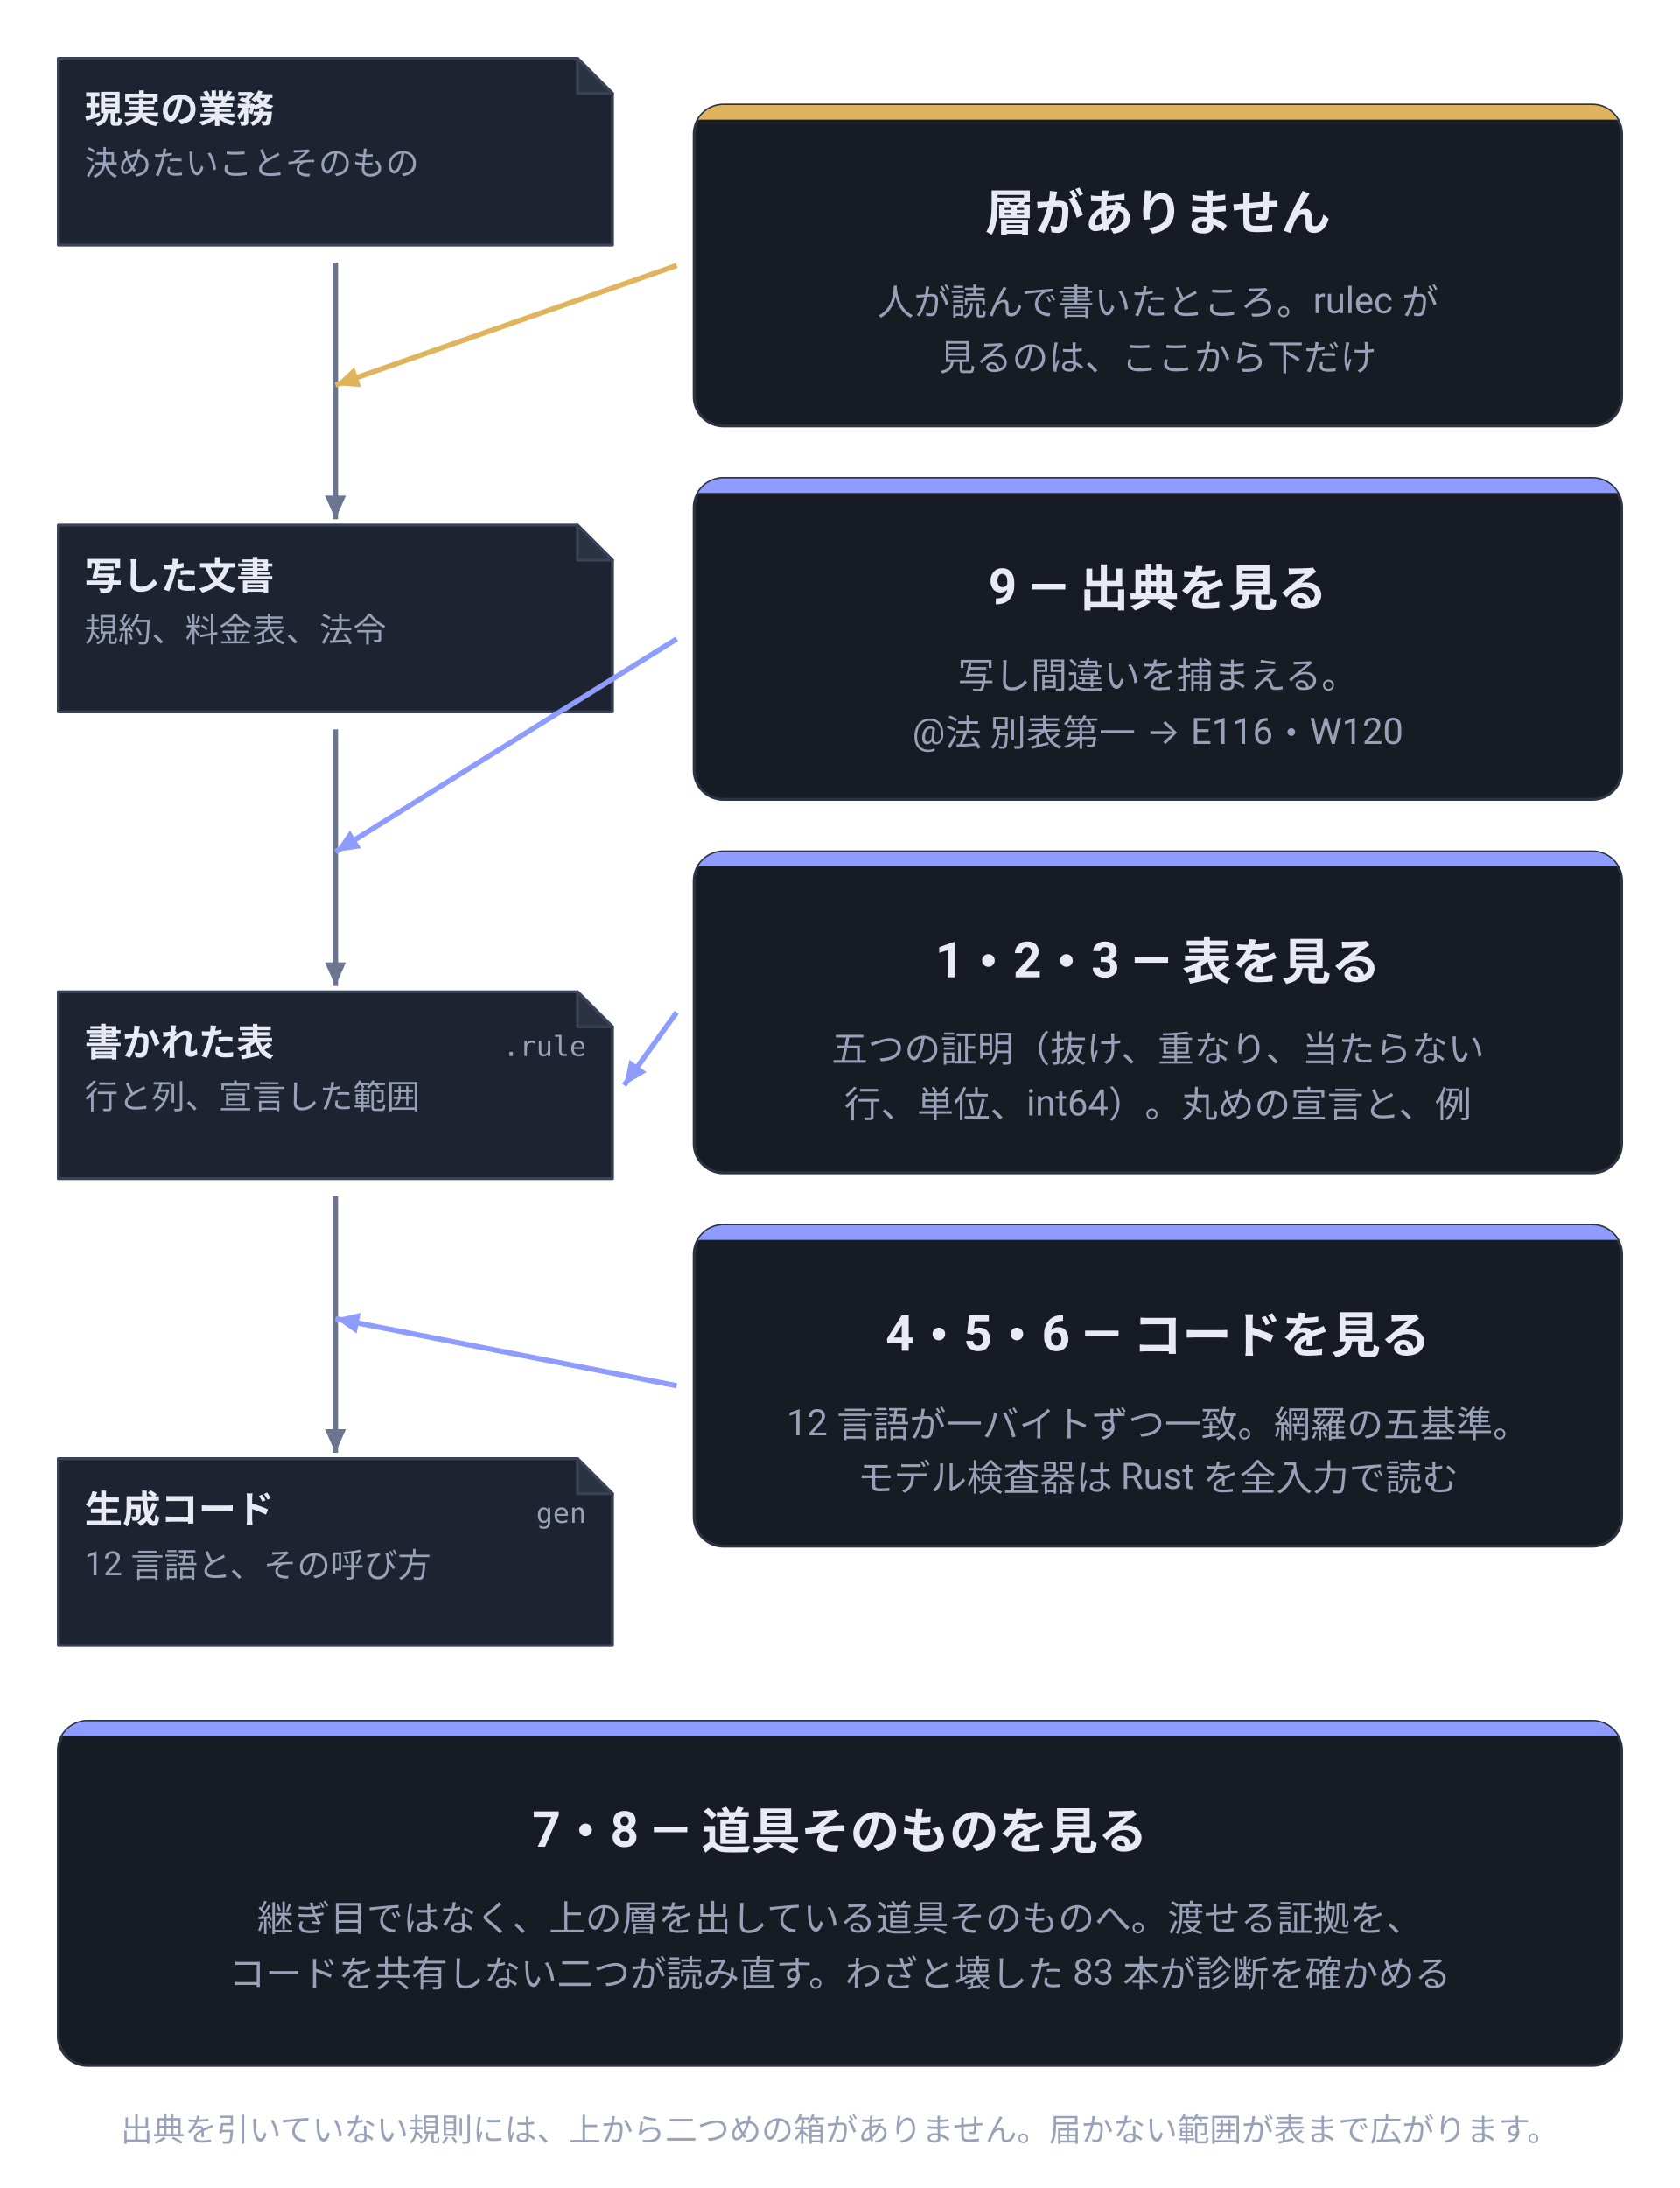
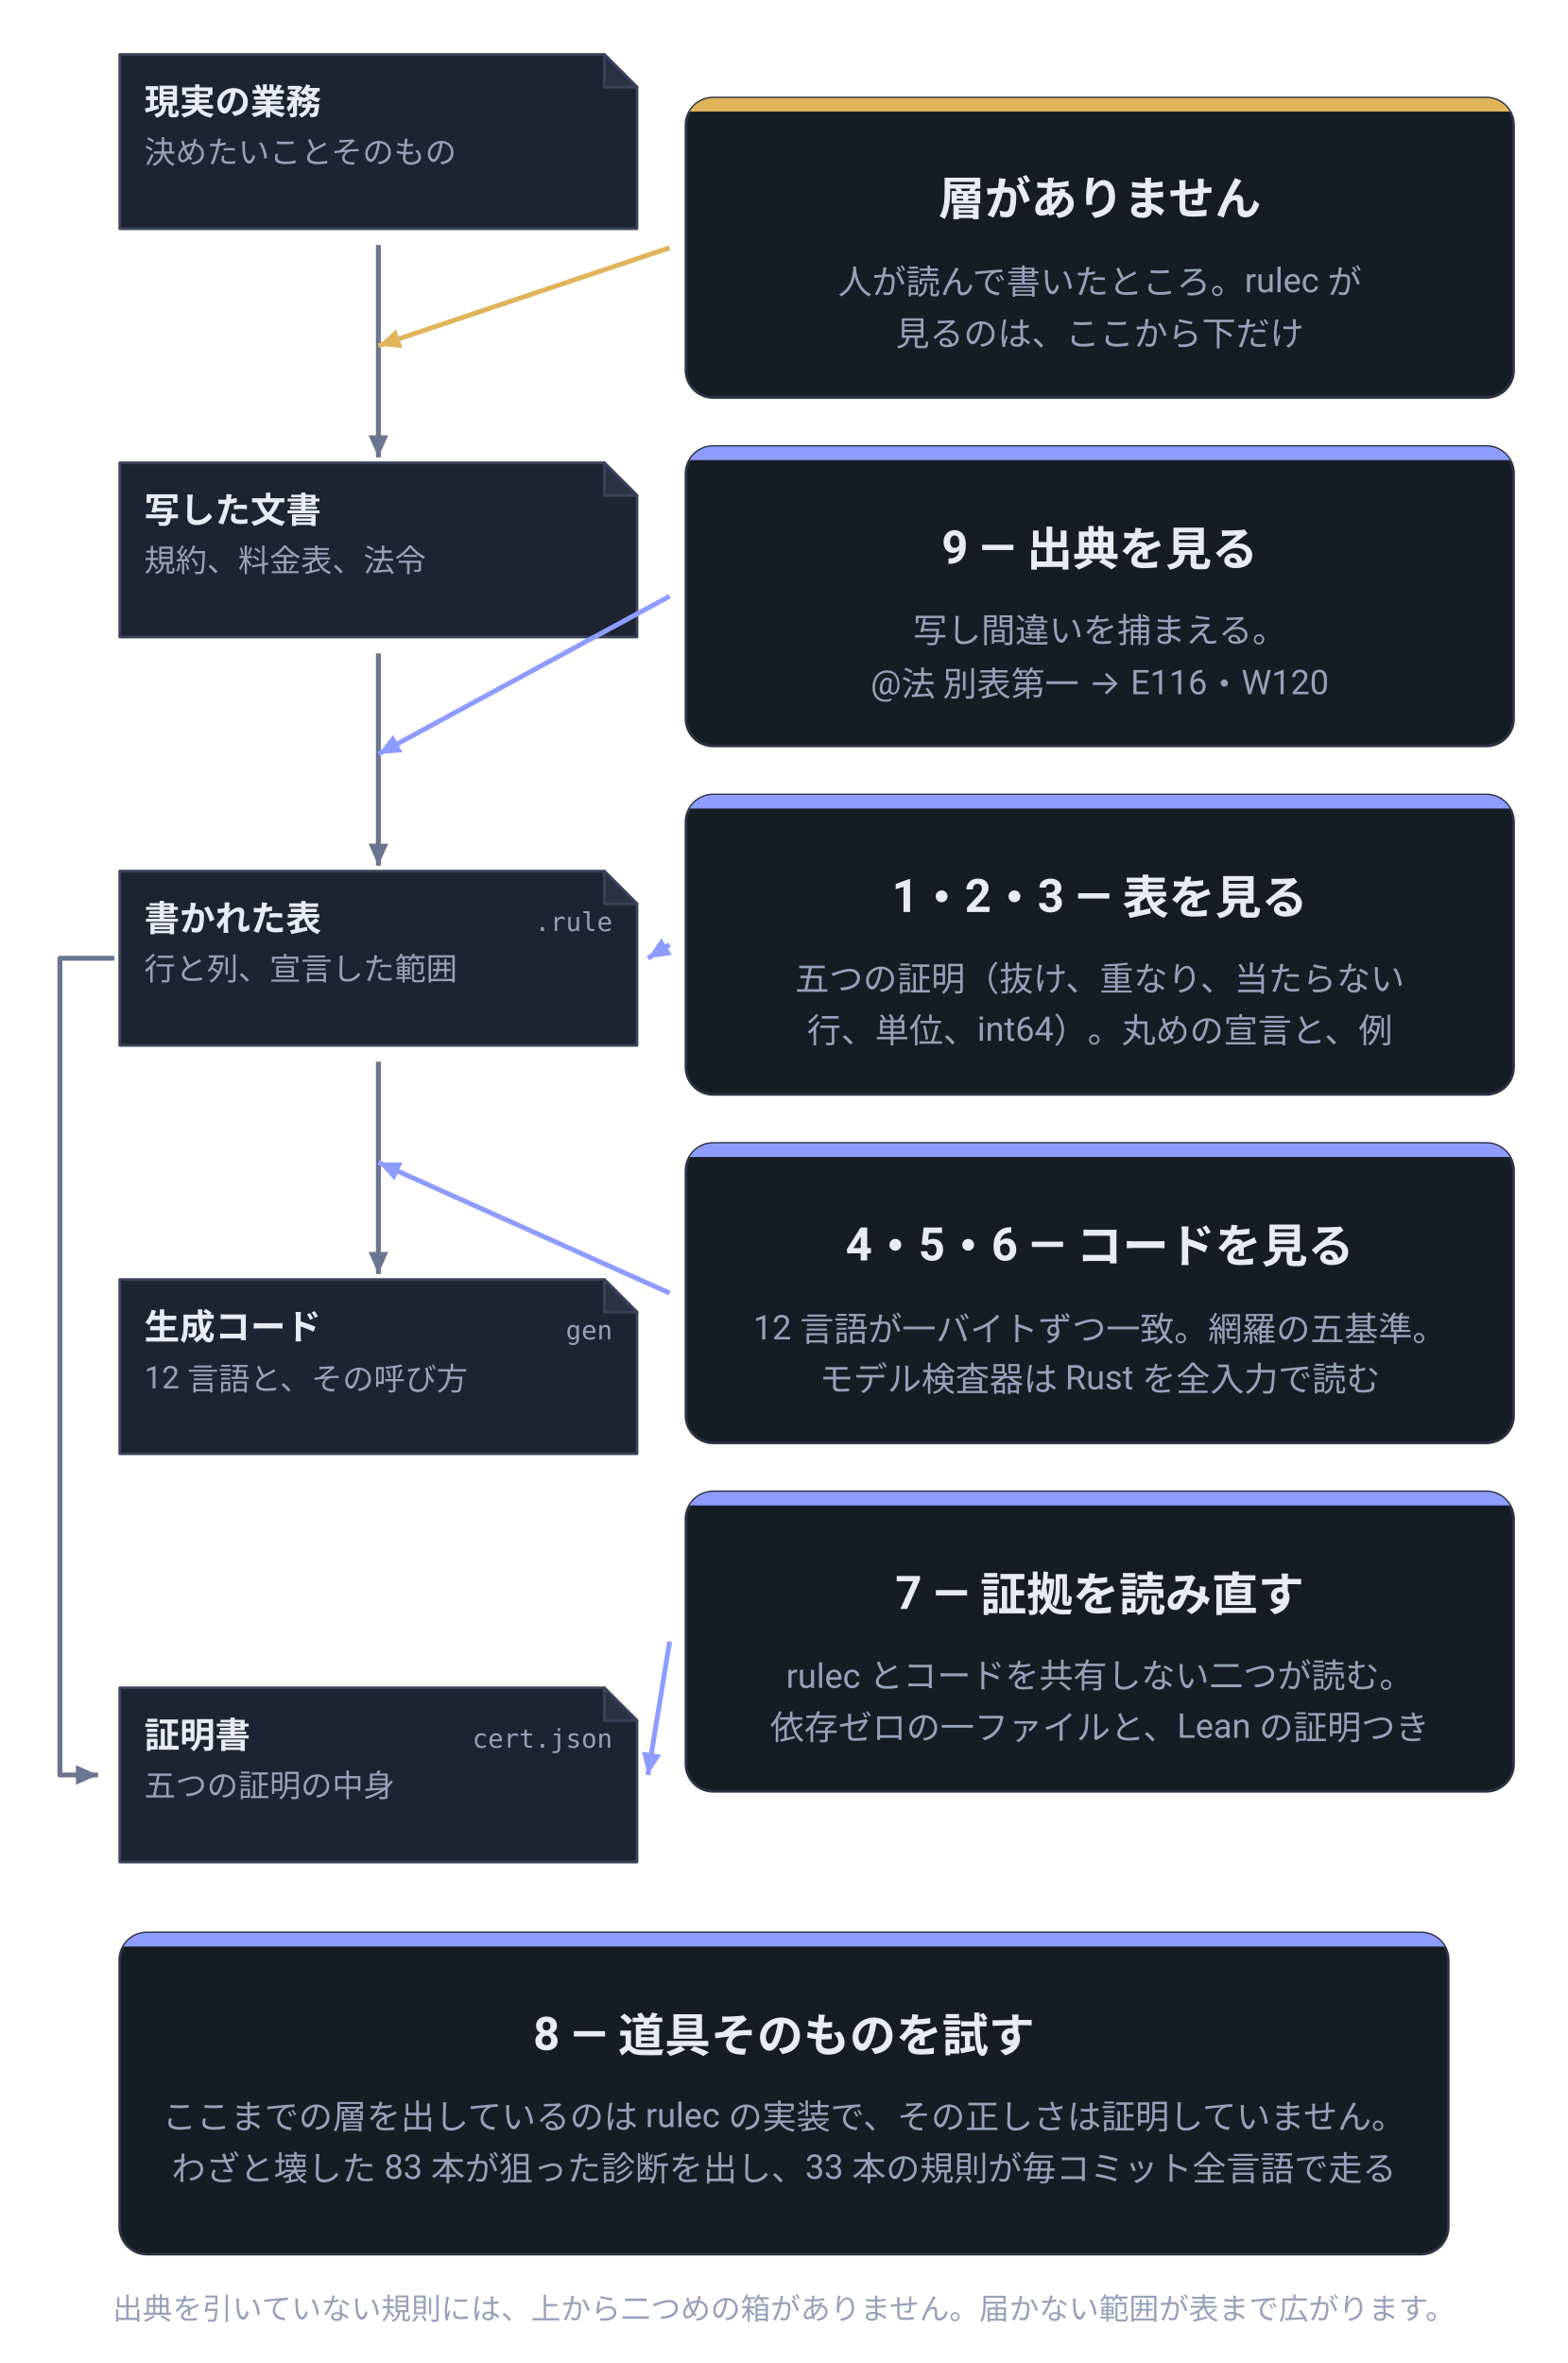
- <svg xmlns="http://www.w3.org/2000/svg" viewBox="0 0 576 750" width="576" height="750" role="img" aria-label="九つの層が、どの継ぎ目を見張っているか。上から順に 現実の業務 → 写した文書 → 書かれた表 → 生成コード の四つが並び、隣どうしは写しの関係にある。写した文書と書かれた表のあいだは 9 出典（E116・W120）が、書かれた表と生成コードのあいだは 4 ベクタ・5 網羅・6 モデル検査器が見張る。書かれた表そのものは 1 五つの証明・2 二つの宣言・3 例 が見る。いちばん上、現実の業務と写した文書のあいだには層が一つも無く、そこは人が読んで決めるところ。7 証明書と二つの再検査器、8 リポジトリのテストは継ぎ目ではなく、道具そのものに向いている。" font-family="-apple-system, BlinkMacSystemFont, &quot;Hiragino Sans&quot;, &quot;Noto Sans JP&quot;, &quot;Yu Gothic&quot;, Meiryo, &quot;Segoe UI&quot;, Roboto, sans-serif">
+ <svg xmlns="http://www.w3.org/2000/svg" viewBox="0 0 576 868" width="576" height="868" role="img" aria-label="九つの層が、何と何のあいだを見張っているか。上から順に 現実の業務 → 写した文書 → 書かれた表 → 生成コード が並び、隣どうしは写しの関係にある。書かれた表からはもう一つ、証明書（cert.json、五つの証明の中身）が出ていて、左を回る線で表とつながっている。写した文書と書かれた表のあいだは 9 出典（E116・W120）が、書かれた表と生成コードのあいだは 4 ベクタ・5 網羅・6 モデル検査器が見張る。書かれた表そのものは 1 五つの証明・2 二つの宣言・3 例 が見て、証明書は 7 二つの再検査器が読み直す。いちばん上、現実の業務と写した文書のあいだには層が一つも無く、そこは人が読んで決めるところ。8 リポジトリのテストだけは継ぎ目ではなく、道具そのものに向いている。" font-family="-apple-system, BlinkMacSystemFont, &quot;Hiragino Sans&quot;, &quot;Noto Sans JP&quot;, &quot;Yu Gothic&quot;, Meiryo, &quot;Segoe UI&quot;, Roboto, sans-serif">
  <defs>
    <marker id="head-neutral" viewBox="0 0 10 10" refX="9" refY="5" markerWidth="9" markerHeight="9" markerUnits="userSpaceOnUse" orient="auto">
      <path d="M0,1 L9,5 L0,9 Z" fill="#6b7590" />
    </marker>
    <marker id="head-accent" viewBox="0 0 10 10" refX="9" refY="5" markerWidth="9" markerHeight="9" markerUnits="userSpaceOnUse" orient="auto">
      <path d="M0,1 L9,5 L0,9 Z" fill="#8e9cff" />
    </marker>
    <marker id="head-human" viewBox="0 0 10 10" refX="9" refY="5" markerWidth="9" markerHeight="9" markerUnits="userSpaceOnUse" orient="auto">
      <path d="M0,1 L9,5 L0,9 Z" fill="#e0b45c" />
    </marker>
  </defs>
-   <path d="M20,20 H198 L210,32 V84 H20 Z" fill="#1e2331" stroke="#3a4257" stroke-linejoin="round" />
-   <path d="M198,20 V32 H210 Z" fill="#2b3242" stroke="#3a4257" stroke-linejoin="round" />
-   <text x="29" y="42" font-size="13" font-weight="600" text-anchor="start" fill="#e8ebf4">現実の業務</text>
-   <text x="29" y="60" font-size="11.5" font-weight="400" text-anchor="start" fill="#98a1b8">決めたいことそのもの</text>
-   <path d="M20,180 H198 L210,192 V244 H20 Z" fill="#1e2331" stroke="#3a4257" stroke-linejoin="round" />
-   <path d="M198,180 V192 H210 Z" fill="#2b3242" stroke="#3a4257" stroke-linejoin="round" />
-   <text x="29" y="202" font-size="13" font-weight="600" text-anchor="start" fill="#e8ebf4">写した文書</text>
-   <text x="29" y="220" font-size="11.5" font-weight="400" text-anchor="start" fill="#98a1b8">規約、料金表、法令</text>
-   <path d="M20,340 H198 L210,352 V404 H20 Z" fill="#1e2331" stroke="#3a4257" stroke-linejoin="round" />
-   <path d="M198,340 V352 H210 Z" fill="#2b3242" stroke="#3a4257" stroke-linejoin="round" />
-   <text x="29" y="362" font-size="13" font-weight="600" text-anchor="start" fill="#e8ebf4">書かれた表</text>
-   <text x="201" y="362" font-size="9.5" font-weight="400" text-anchor="end" fill="#98a1b8" font-family="ui-monospace, SFMono-Regular, Menlo, Consolas, monospace">.rule</text>
-   <text x="29" y="380" font-size="11.5" font-weight="400" text-anchor="start" fill="#98a1b8">行と列、宣言した範囲</text>
-   <path d="M20,500 H198 L210,512 V564 H20 Z" fill="#1e2331" stroke="#3a4257" stroke-linejoin="round" />
-   <path d="M198,500 V512 H210 Z" fill="#2b3242" stroke="#3a4257" stroke-linejoin="round" />
-   <text x="29" y="522" font-size="13" font-weight="600" text-anchor="start" fill="#e8ebf4">生成コード</text>
-   <text x="201" y="522" font-size="9.5" font-weight="400" text-anchor="end" fill="#98a1b8" font-family="ui-monospace, SFMono-Regular, Menlo, Consolas, monospace">gen</text>
-   <text x="29" y="540" font-size="11.5" font-weight="400" text-anchor="start" fill="#98a1b8">12 言語と、その呼び方</text>
-   <line x1="115.0" y1="90" x2="115.0" y2="178" stroke="#6b7590" stroke-width="1.8" marker-end="url(#head-neutral)" />
-   <line x1="115.0" y1="250" x2="115.0" y2="338" stroke="#6b7590" stroke-width="1.8" marker-end="url(#head-neutral)" />
-   <line x1="115.0" y1="410" x2="115.0" y2="498" stroke="#6b7590" stroke-width="1.8" marker-end="url(#head-neutral)" />
+   <path d="M44,20 H222 L234,32 V84 H44 Z" fill="#1e2331" stroke="#3a4257" stroke-linejoin="round" />
+   <path d="M222,20 V32 H234 Z" fill="#2b3242" stroke="#3a4257" stroke-linejoin="round" />
+   <text x="53" y="42" font-size="13" font-weight="600" text-anchor="start" fill="#e8ebf4">現実の業務</text>
+   <text x="53" y="60" font-size="11.5" font-weight="400" text-anchor="start" fill="#98a1b8">決めたいことそのもの</text>
+   <path d="M44,170 H222 L234,182 V234 H44 Z" fill="#1e2331" stroke="#3a4257" stroke-linejoin="round" />
+   <path d="M222,170 V182 H234 Z" fill="#2b3242" stroke="#3a4257" stroke-linejoin="round" />
+   <text x="53" y="192" font-size="13" font-weight="600" text-anchor="start" fill="#e8ebf4">写した文書</text>
+   <text x="53" y="210" font-size="11.5" font-weight="400" text-anchor="start" fill="#98a1b8">規約、料金表、法令</text>
+   <path d="M44,320 H222 L234,332 V384 H44 Z" fill="#1e2331" stroke="#3a4257" stroke-linejoin="round" />
+   <path d="M222,320 V332 H234 Z" fill="#2b3242" stroke="#3a4257" stroke-linejoin="round" />
+   <text x="53" y="342" font-size="13" font-weight="600" text-anchor="start" fill="#e8ebf4">書かれた表</text>
+   <text x="225" y="342" font-size="9.5" font-weight="400" text-anchor="end" fill="#98a1b8" font-family="ui-monospace, SFMono-Regular, Menlo, Consolas, monospace">.rule</text>
+   <text x="53" y="360" font-size="11.5" font-weight="400" text-anchor="start" fill="#98a1b8">行と列、宣言した範囲</text>
+   <path d="M44,470 H222 L234,482 V534 H44 Z" fill="#1e2331" stroke="#3a4257" stroke-linejoin="round" />
+   <path d="M222,470 V482 H234 Z" fill="#2b3242" stroke="#3a4257" stroke-linejoin="round" />
+   <text x="53" y="492" font-size="13" font-weight="600" text-anchor="start" fill="#e8ebf4">生成コード</text>
+   <text x="225" y="492" font-size="9.5" font-weight="400" text-anchor="end" fill="#98a1b8" font-family="ui-monospace, SFMono-Regular, Menlo, Consolas, monospace">gen</text>
+   <text x="53" y="510" font-size="11.5" font-weight="400" text-anchor="start" fill="#98a1b8">12 言語と、その呼び方</text>
+   <path d="M44,620 H222 L234,632 V684 H44 Z" fill="#1e2331" stroke="#3a4257" stroke-linejoin="round" />
+   <path d="M222,620 V632 H234 Z" fill="#2b3242" stroke="#3a4257" stroke-linejoin="round" />
+   <text x="53" y="642" font-size="13" font-weight="600" text-anchor="start" fill="#e8ebf4">証明書</text>
+   <text x="225" y="642" font-size="9.5" font-weight="400" text-anchor="end" fill="#98a1b8" font-family="ui-monospace, SFMono-Regular, Menlo, Consolas, monospace">cert.json</text>
+   <text x="53" y="660" font-size="11.5" font-weight="400" text-anchor="start" fill="#98a1b8">五つの証明の中身</text>
+   <line x1="139.0" y1="90" x2="139.0" y2="168" stroke="#6b7590" stroke-width="1.8" marker-end="url(#head-neutral)" />
+   <line x1="139.0" y1="240" x2="139.0" y2="318" stroke="#6b7590" stroke-width="1.8" marker-end="url(#head-neutral)" />
+   <line x1="139.0" y1="390" x2="139.0" y2="468" stroke="#6b7590" stroke-width="1.8" marker-end="url(#head-neutral)" />
+   <path d="M42,352.0 H22 V652.0 H36" fill="none" stroke="#6b7590" stroke-width="1.8" stroke-linejoin="round" marker-end="url(#head-neutral)" />
  <clipPath id="clip-c0">
-     <rect x="238" y="36" width="318" height="110" rx="10" />
+     <rect x="252" y="36" width="304" height="110" rx="10" />
  </clipPath>
-   <rect x="238" y="36" width="318" height="110" rx="10" fill="#171b24" stroke="#2b3242" />
-   <rect x="238" y="36" width="318" height="5" fill="#e0b45c" clip-path="url(#clip-c0)" />
-   <text x="397.0" y="79" font-size="17" font-weight="700" text-anchor="middle" fill="#e8ebf4">層がありません</text>
-   <text x="397.0" y="108" font-size="12.5" font-weight="400" text-anchor="middle" fill="#98a1b8">人が読んで書いたところ。rulec が</text>
-   <text x="397.0" y="127" font-size="12.5" font-weight="400" text-anchor="middle" fill="#98a1b8">見るのは、ここから下だけ</text>
-   <line x1="232" y1="91.0" x2="115.0" y2="132.0" stroke="#e0b45c" stroke-width="1.8" marker-end="url(#head-human)" />
+   <rect x="252" y="36" width="304" height="110" rx="10" fill="#171b24" stroke="#2b3242" />
+   <rect x="252" y="36" width="304" height="5" fill="#e0b45c" clip-path="url(#clip-c0)" />
+   <text x="404.0" y="79" font-size="17" font-weight="700" text-anchor="middle" fill="#e8ebf4">層がありません</text>
+   <text x="404.0" y="108" font-size="12.5" font-weight="400" text-anchor="middle" fill="#98a1b8">人が読んで書いたところ。rulec が</text>
+   <text x="404.0" y="127" font-size="12.5" font-weight="400" text-anchor="middle" fill="#98a1b8">見るのは、ここから下だけ</text>
+   <line x1="246" y1="91.0" x2="139.0" y2="127.0" stroke="#e0b45c" stroke-width="1.8" marker-end="url(#head-human)" />
  <clipPath id="clip-c1">
-     <rect x="238" y="164" width="318" height="110" rx="10" />
+     <rect x="252" y="164" width="304" height="110" rx="10" />
  </clipPath>
-   <rect x="238" y="164" width="318" height="110" rx="10" fill="#171b24" stroke="#2b3242" />
-   <rect x="238" y="164" width="318" height="5" fill="#8e9cff" clip-path="url(#clip-c1)" />
-   <text x="397.0" y="207" font-size="17" font-weight="700" text-anchor="middle" fill="#e8ebf4">9 — 出典を見る</text>
-   <text x="397.0" y="236" font-size="12.5" font-weight="400" text-anchor="middle" fill="#98a1b8">写し間違いを捕まえる。</text>
-   <text x="397.0" y="255" font-size="12.5" font-weight="400" text-anchor="middle" fill="#98a1b8">@法 別表第一 → E116・W120</text>
-   <line x1="232" y1="219.0" x2="115.0" y2="292.0" stroke="#8e9cff" stroke-width="1.8" marker-end="url(#head-accent)" />
+   <rect x="252" y="164" width="304" height="110" rx="10" fill="#171b24" stroke="#2b3242" />
+   <rect x="252" y="164" width="304" height="5" fill="#8e9cff" clip-path="url(#clip-c1)" />
+   <text x="404.0" y="207" font-size="17" font-weight="700" text-anchor="middle" fill="#e8ebf4">9 — 出典を見る</text>
+   <text x="404.0" y="236" font-size="12.5" font-weight="400" text-anchor="middle" fill="#98a1b8">写し間違いを捕まえる。</text>
+   <text x="404.0" y="255" font-size="12.5" font-weight="400" text-anchor="middle" fill="#98a1b8">@法 別表第一 → E116・W120</text>
+   <line x1="246" y1="219.0" x2="139.0" y2="277.0" stroke="#8e9cff" stroke-width="1.8" marker-end="url(#head-accent)" />
  <clipPath id="clip-c2">
-     <rect x="238" y="292" width="318" height="110" rx="10" />
+     <rect x="252" y="292" width="304" height="110" rx="10" />
  </clipPath>
-   <rect x="238" y="292" width="318" height="110" rx="10" fill="#171b24" stroke="#2b3242" />
-   <rect x="238" y="292" width="318" height="5" fill="#8e9cff" clip-path="url(#clip-c2)" />
-   <text x="397.0" y="335" font-size="17" font-weight="700" text-anchor="middle" fill="#e8ebf4">1・2・3 — 表を見る</text>
-   <text x="397.0" y="364" font-size="12.5" font-weight="400" text-anchor="middle" fill="#98a1b8">五つの証明（抜け、重なり、当たらない</text>
-   <text x="397.0" y="383" font-size="12.5" font-weight="400" text-anchor="middle" fill="#98a1b8">行、単位、int64）。丸めの宣言と、例</text>
-   <line x1="232" y1="347.0" x2="214" y2="372.0" stroke="#8e9cff" stroke-width="1.8" marker-end="url(#head-accent)" />
+   <rect x="252" y="292" width="304" height="110" rx="10" fill="#171b24" stroke="#2b3242" />
+   <rect x="252" y="292" width="304" height="5" fill="#8e9cff" clip-path="url(#clip-c2)" />
+   <text x="404.0" y="335" font-size="17" font-weight="700" text-anchor="middle" fill="#e8ebf4">1・2・3 — 表を見る</text>
+   <text x="404.0" y="364" font-size="12.5" font-weight="400" text-anchor="middle" fill="#98a1b8">五つの証明（抜け、重なり、当たらない</text>
+   <text x="404.0" y="383" font-size="12.5" font-weight="400" text-anchor="middle" fill="#98a1b8">行、単位、int64）。丸めの宣言と、例</text>
+   <line x1="246" y1="347.0" x2="238" y2="352.0" stroke="#8e9cff" stroke-width="1.8" marker-end="url(#head-accent)" />
  <clipPath id="clip-c3">
-     <rect x="238" y="420" width="318" height="110" rx="10" />
+     <rect x="252" y="420" width="304" height="110" rx="10" />
  </clipPath>
-   <rect x="238" y="420" width="318" height="110" rx="10" fill="#171b24" stroke="#2b3242" />
-   <rect x="238" y="420" width="318" height="5" fill="#8e9cff" clip-path="url(#clip-c3)" />
-   <text x="397.0" y="463" font-size="17" font-weight="700" text-anchor="middle" fill="#e8ebf4">4・5・6 — コードを見る</text>
-   <text x="397.0" y="492" font-size="12.5" font-weight="400" text-anchor="middle" fill="#98a1b8">12 言語が一バイトずつ一致。網羅の五基準。</text>
-   <text x="397.0" y="511" font-size="12.5" font-weight="400" text-anchor="middle" fill="#98a1b8">モデル検査器は Rust を全入力で読む</text>
-   <line x1="232" y1="475.0" x2="115.0" y2="452.0" stroke="#8e9cff" stroke-width="1.8" marker-end="url(#head-accent)" />
+   <rect x="252" y="420" width="304" height="110" rx="10" fill="#171b24" stroke="#2b3242" />
+   <rect x="252" y="420" width="304" height="5" fill="#8e9cff" clip-path="url(#clip-c3)" />
+   <text x="404.0" y="463" font-size="17" font-weight="700" text-anchor="middle" fill="#e8ebf4">4・5・6 — コードを見る</text>
+   <text x="404.0" y="492" font-size="12.5" font-weight="400" text-anchor="middle" fill="#98a1b8">12 言語が一バイトずつ一致。網羅の五基準。</text>
+   <text x="404.0" y="511" font-size="12.5" font-weight="400" text-anchor="middle" fill="#98a1b8">モデル検査器は Rust を全入力で読む</text>
+   <line x1="246" y1="475.0" x2="139.0" y2="427.0" stroke="#8e9cff" stroke-width="1.8" marker-end="url(#head-accent)" />
+   <clipPath id="clip-c4">
+     <rect x="252" y="548" width="304" height="110" rx="10" />
+   </clipPath>
+   <rect x="252" y="548" width="304" height="110" rx="10" fill="#171b24" stroke="#2b3242" />
+   <rect x="252" y="548" width="304" height="5" fill="#8e9cff" clip-path="url(#clip-c4)" />
+   <text x="404.0" y="591" font-size="17" font-weight="700" text-anchor="middle" fill="#e8ebf4">7 — 証拠を読み直す</text>
+   <text x="404.0" y="620" font-size="12.5" font-weight="400" text-anchor="middle" fill="#98a1b8">rulec とコードを共有しない二つが読む。</text>
+   <text x="404.0" y="639" font-size="12.5" font-weight="400" text-anchor="middle" fill="#98a1b8">依存ゼロの一ファイルと、Lean の証明つき</text>
+   <line x1="246" y1="603.0" x2="238" y2="652.0" stroke="#8e9cff" stroke-width="1.8" marker-end="url(#head-accent)" />
  <clipPath id="clip-foot">
-     <rect x="20" y="590" width="536" height="118" rx="10" />
+     <rect x="44" y="710" width="488" height="118" rx="10" />
  </clipPath>
-   <rect x="20" y="590" width="536" height="118" rx="10" fill="#171b24" stroke="#2b3242" />
-   <rect x="20" y="590" width="536" height="5" fill="#8e9cff" clip-path="url(#clip-foot)" />
-   <text x="288.0" y="633" font-size="17" font-weight="700" text-anchor="middle" fill="#e8ebf4">7・8 — 道具そのものを見る</text>
-   <text x="288.0" y="662" font-size="12.5" font-weight="400" text-anchor="middle" fill="#98a1b8">継ぎ目ではなく、上の層を出している道具そのものへ。渡せる証拠を、</text>
-   <text x="288.0" y="681" font-size="12.5" font-weight="400" text-anchor="middle" fill="#98a1b8">コードを共有しない二つが読み直す。わざと壊した 83 本が診断を確かめる</text>
-   <text x="288.0" y="734" font-size="11" font-weight="400" text-anchor="middle" fill="#98a1b8">出典を引いていない規則には、上から二つめの箱がありません。届かない範囲が表まで広がります。</text>
+   <rect x="44" y="710" width="488" height="118" rx="10" fill="#171b24" stroke="#2b3242" />
+   <rect x="44" y="710" width="488" height="5" fill="#8e9cff" clip-path="url(#clip-foot)" />
+   <text x="288.0" y="753" font-size="17" font-weight="700" text-anchor="middle" fill="#e8ebf4">8 — 道具そのものを試す</text>
+   <text x="288.0" y="782" font-size="12.5" font-weight="400" text-anchor="middle" fill="#98a1b8">ここまでの層を出しているのは rulec の実装で、その正しさは証明していません。</text>
+   <text x="288.0" y="801" font-size="12.5" font-weight="400" text-anchor="middle" fill="#98a1b8">わざと壊した 83 本が狙った診断を出し、33 本の規則が毎コミット全言語で走る</text>
+   <text x="288.0" y="852" font-size="11" font-weight="400" text-anchor="middle" fill="#98a1b8">出典を引いていない規則には、上から二つめの箱がありません。届かない範囲が表まで広がります。</text>
</svg>
